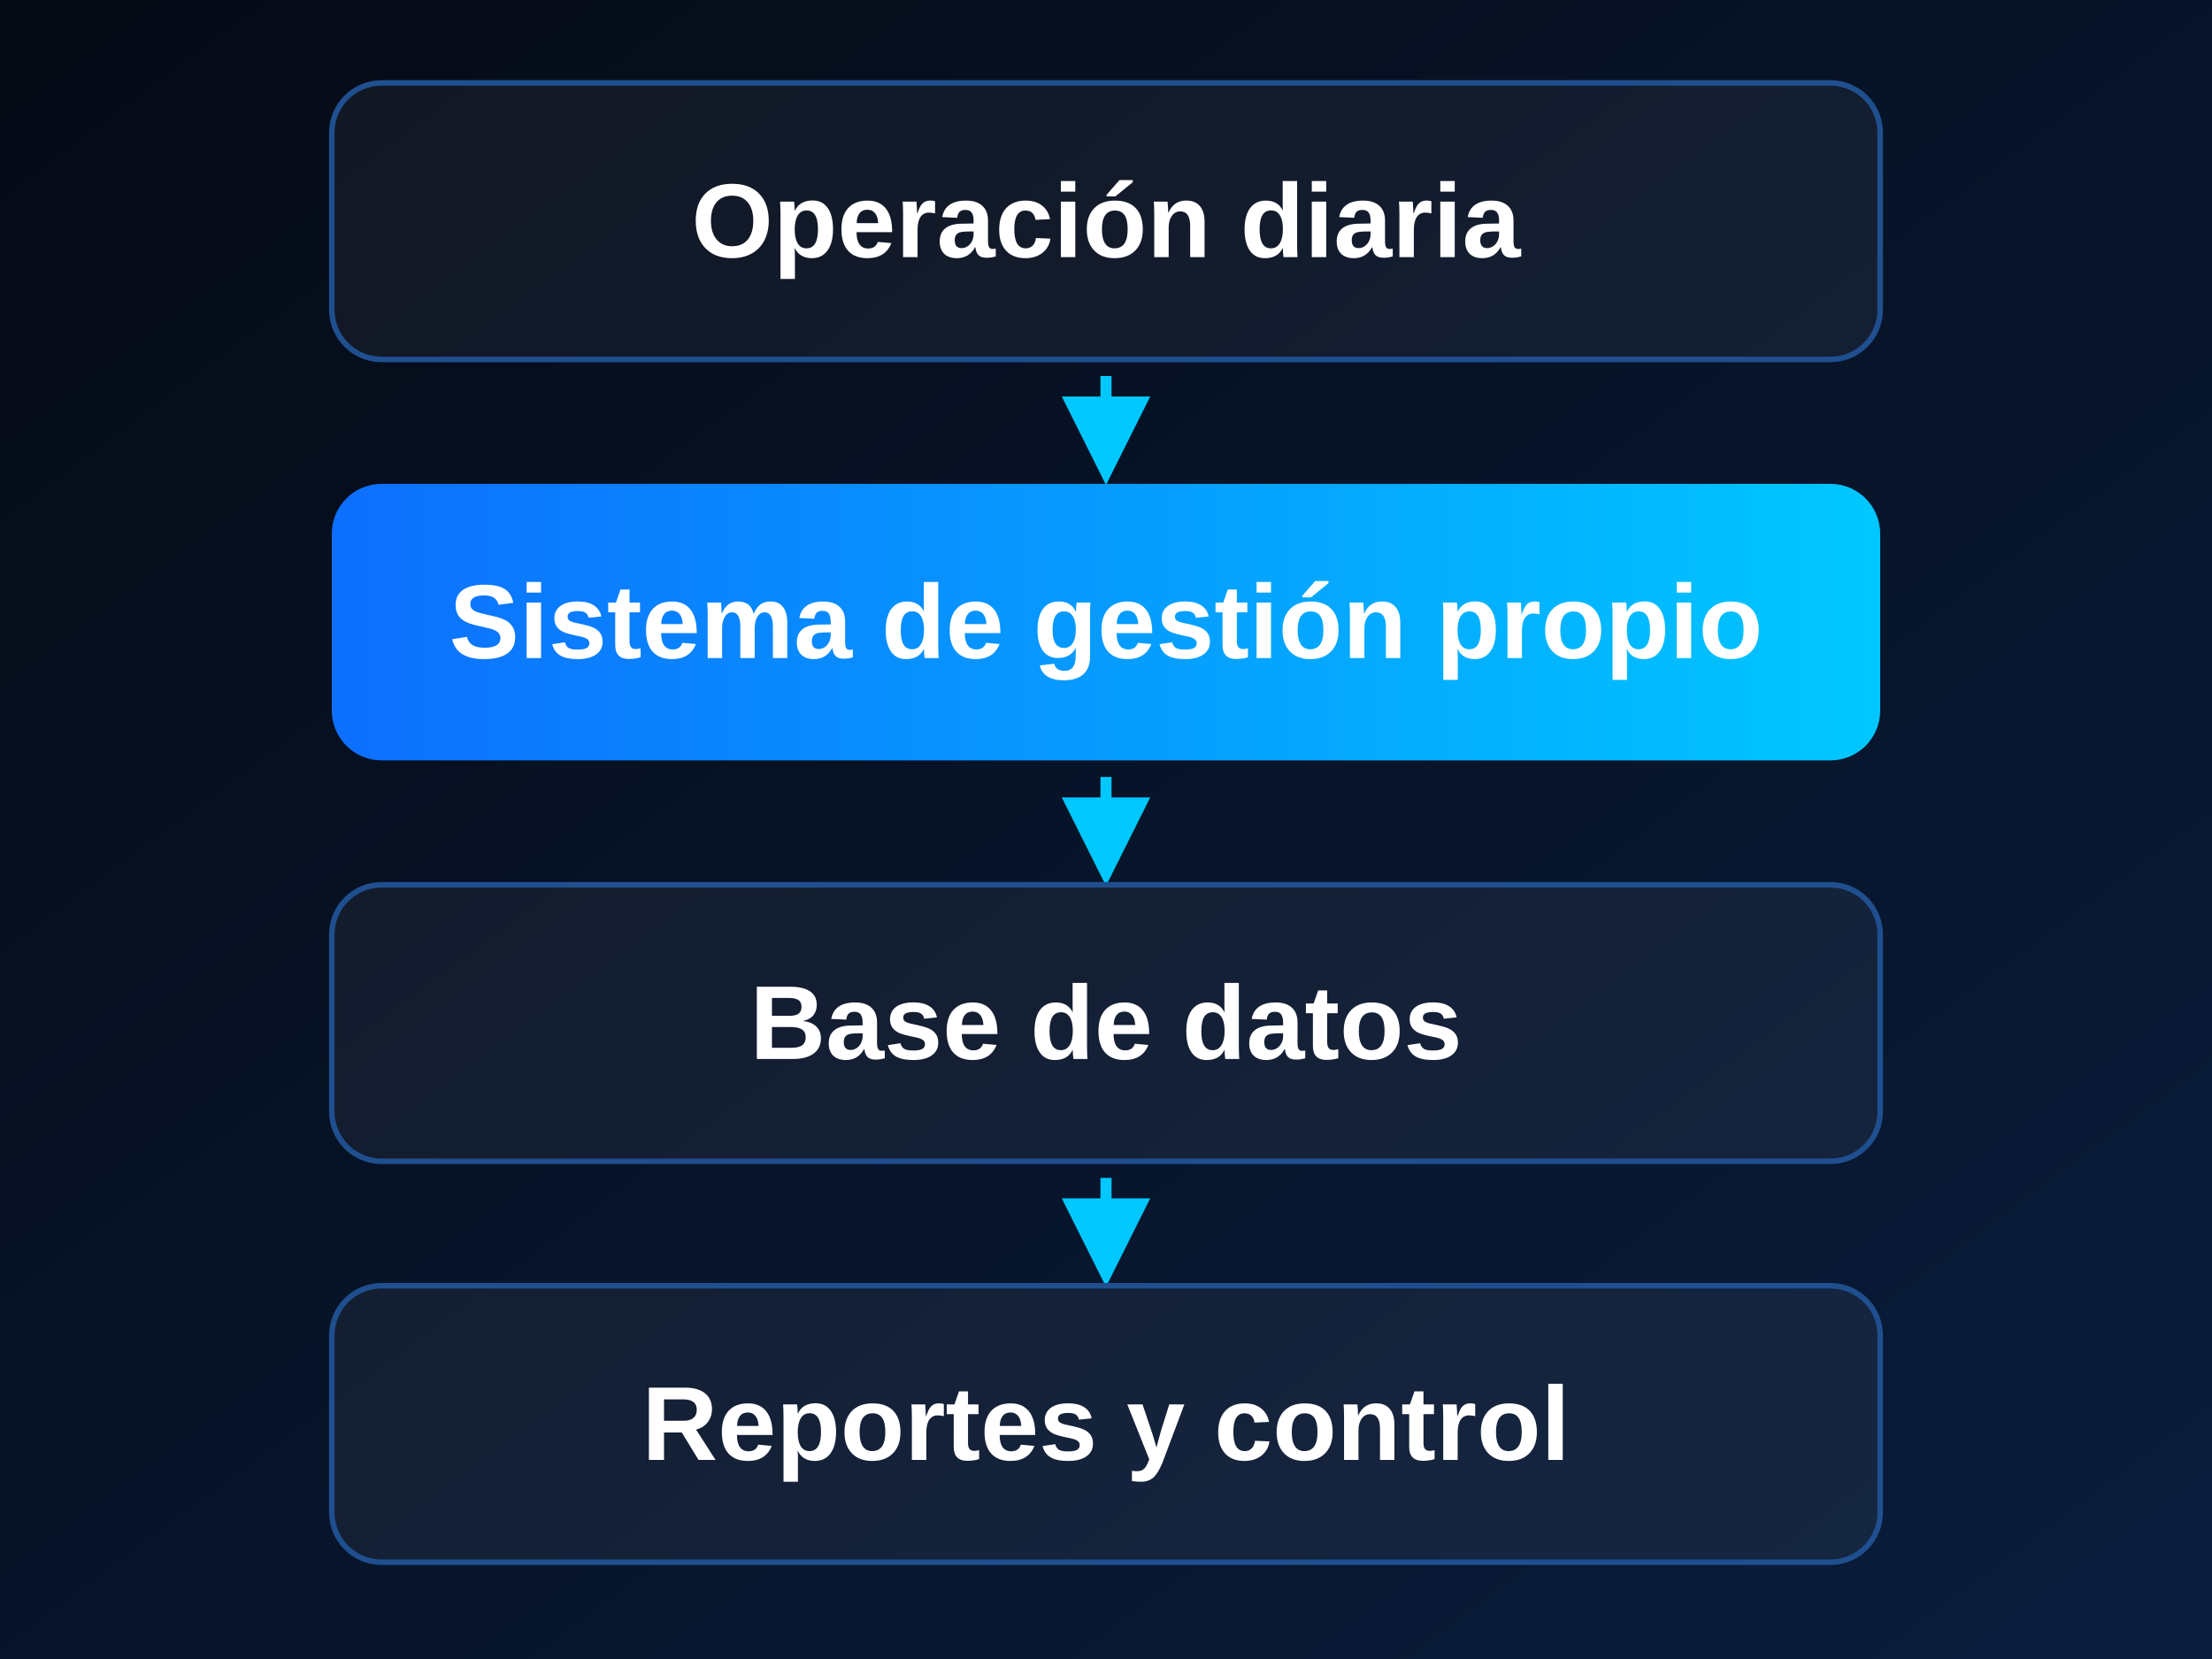
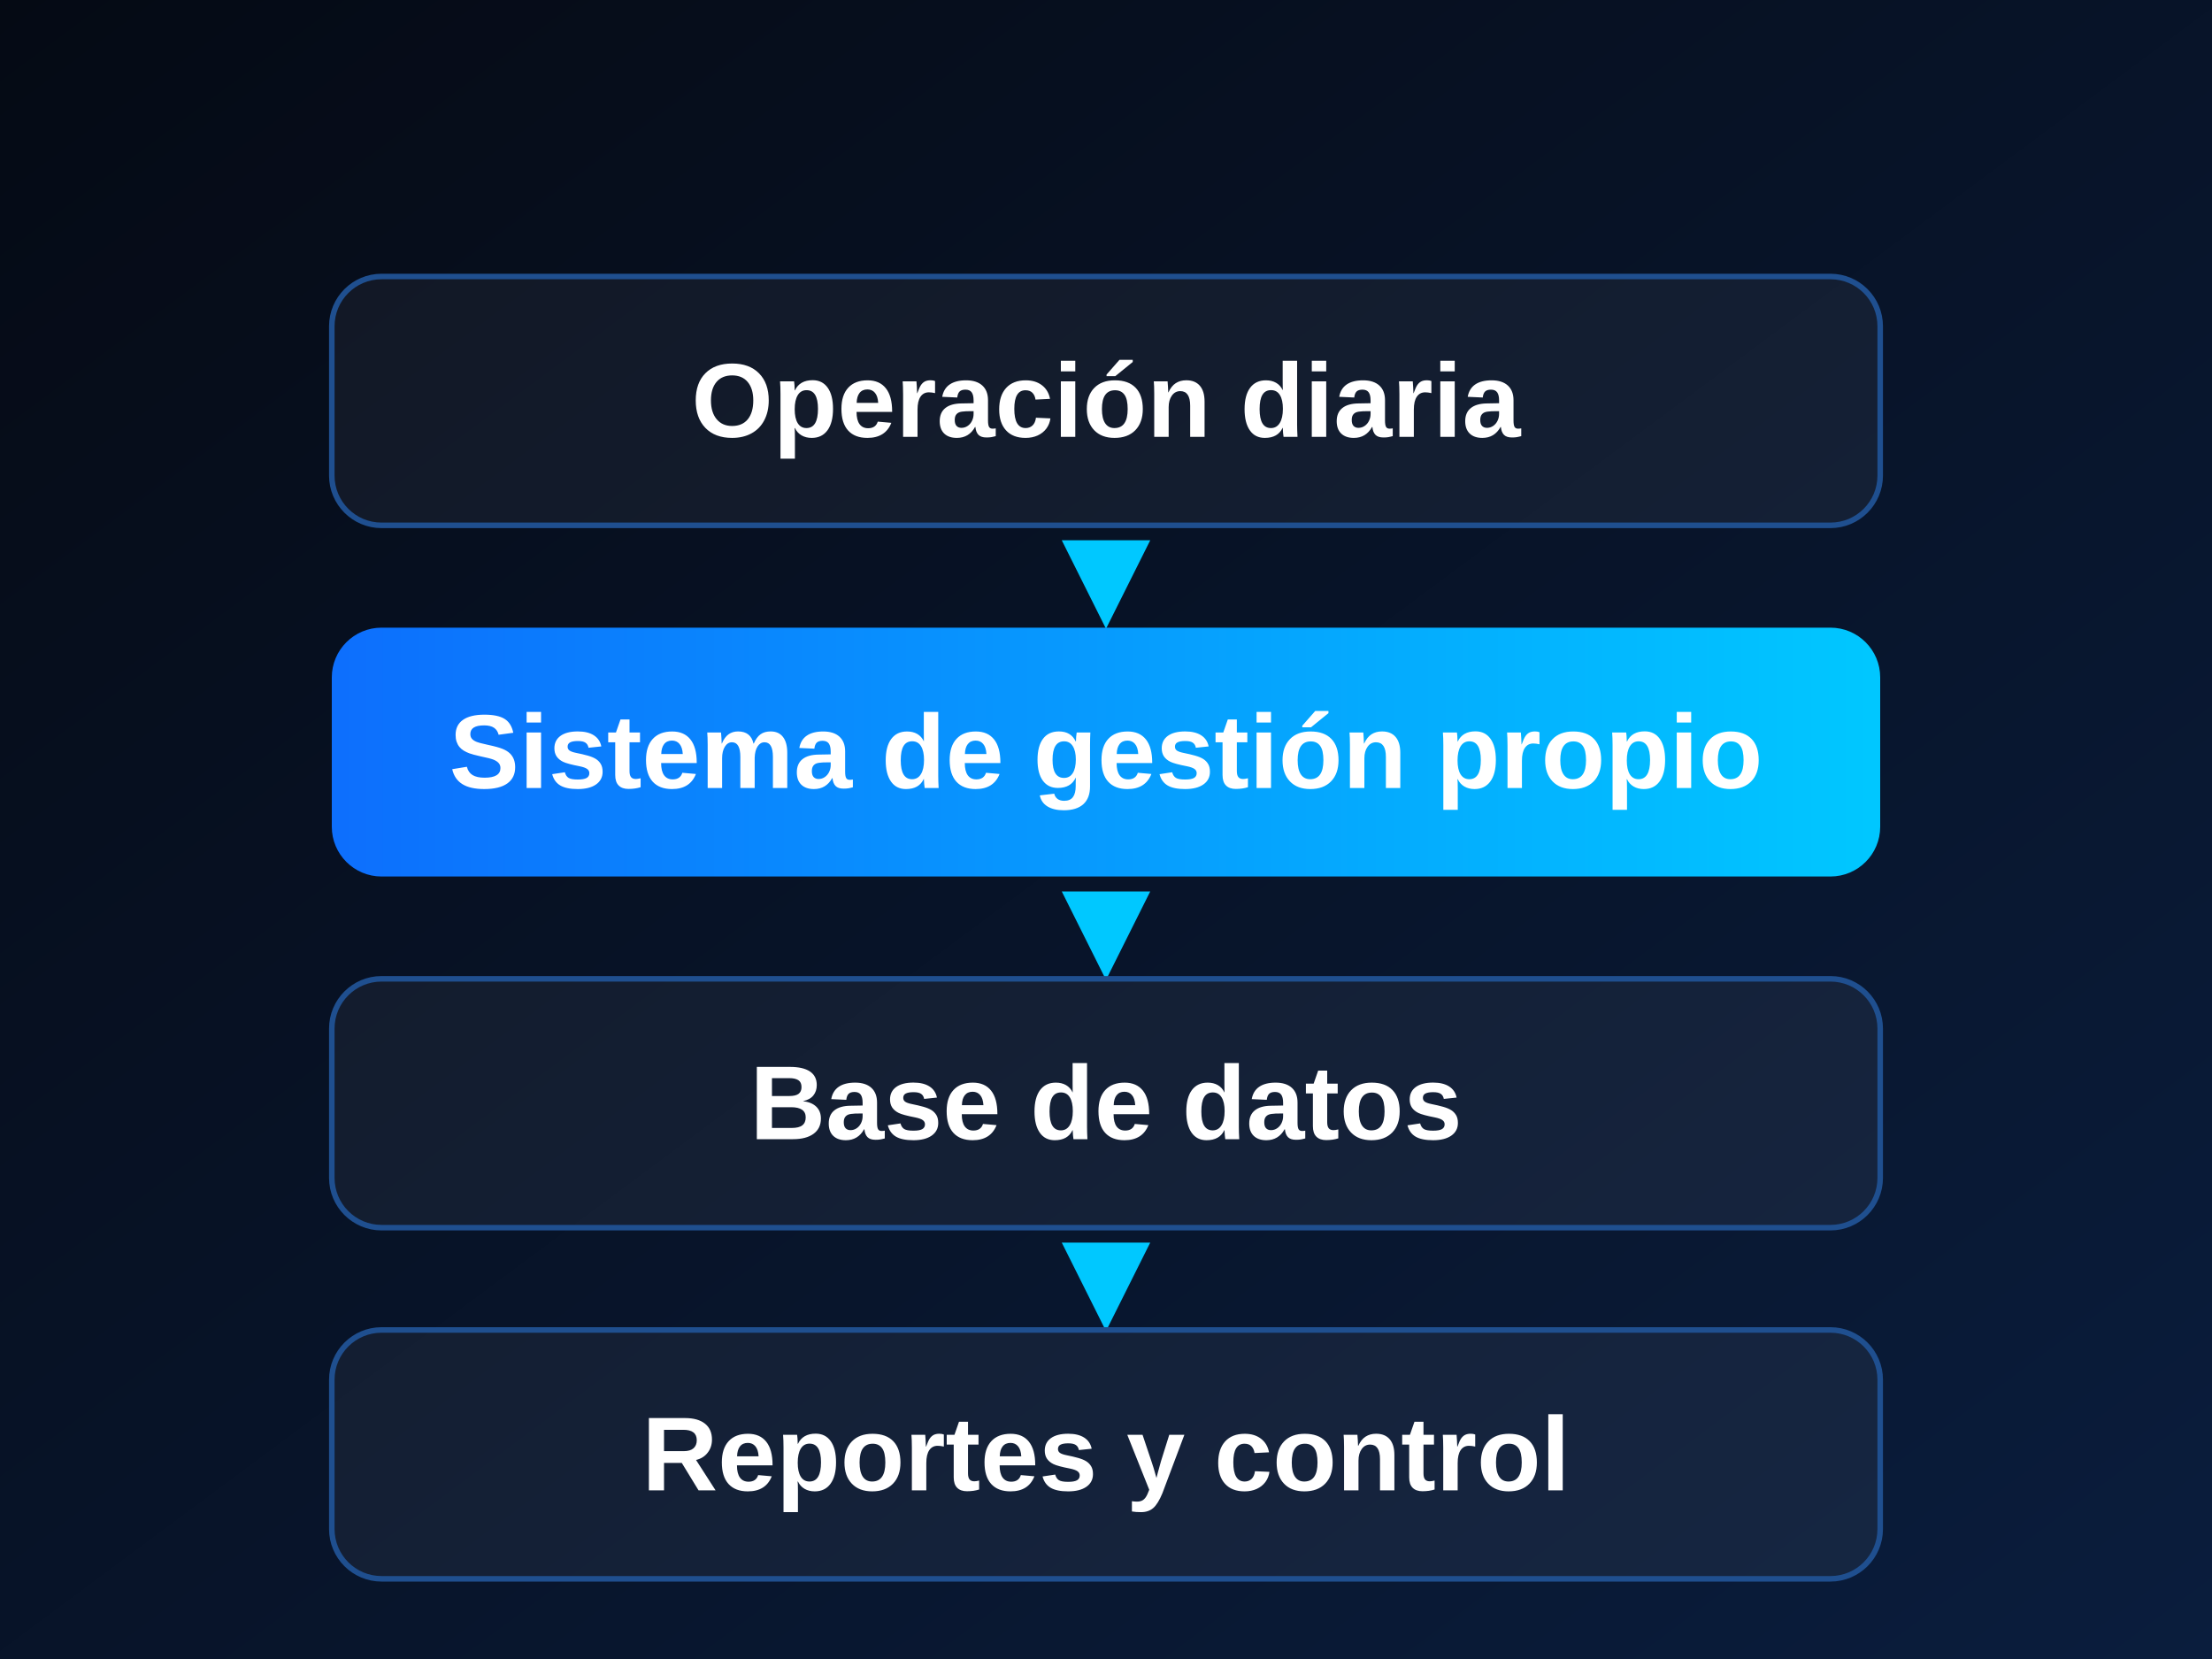
<svg xmlns="http://www.w3.org/2000/svg" viewBox="0 0 800 600" width="800" height="600" role="img" aria-label="Diagrama: Operación diaria → Sistema de gestión propio → Base de datos → Reportes y control">
  <defs>
    <linearGradient id="bg" x1="0" y1="0" x2="1" y2="1">
      <stop offset="0" stop-color="#050a14" />
      <stop offset="1" stop-color="#0a1d3d" />
    </linearGradient>
    <linearGradient id="hi" x1="0" y1="0" x2="1" y2="0">
      <stop offset="0" stop-color="#0d6efd" />
      <stop offset="1" stop-color="#00c8ff" />
    </linearGradient>
    <marker id="ar" viewBox="0 0 10 10" refX="8" refY="5" markerWidth="8" markerHeight="8" orient="auto-start-reverse">
      <path d="M0 0L10 5L0 10z" fill="#00c8ff" />
    </marker>
  </defs>
  <rect width="800" height="600" fill="url(#bg)" />
-   <rect x="120" y="30" width="560" height="100" rx="18" fill="rgba(255,255,255,0.05)" stroke="#1f4f8f" stroke-width="2" />
-   <text x="400" y="93" text-anchor="middle" font-family="Segoe UI, Arial, sans-serif" font-size="38" font-weight="600" fill="#ffffff">Operación diaria</text>
-   <line x1="400" y1="136" x2="400" y2="169" stroke="#00c8ff" stroke-width="4" marker-end="url(#ar)" />
-   <rect x="120" y="175" width="560" height="100" rx="18" fill="url(#hi)" stroke="none" stroke-width="2" />
-   <text x="400" y="238" text-anchor="middle" font-family="Segoe UI, Arial, sans-serif" font-size="38" font-weight="600" fill="#ffffff">Sistema de gestión propio</text>
-   <line x1="400" y1="281" x2="400" y2="314" stroke="#00c8ff" stroke-width="4" marker-end="url(#ar)" />
-   <rect x="120" y="320" width="560" height="100" rx="18" fill="rgba(255,255,255,0.05)" stroke="#1f4f8f" stroke-width="2" />
-   <text x="400" y="383" text-anchor="middle" font-family="Segoe UI, Arial, sans-serif" font-size="38" font-weight="600" fill="#ffffff">Base de datos</text>
-   <line x1="400" y1="426" x2="400" y2="459" stroke="#00c8ff" stroke-width="4" marker-end="url(#ar)" />
-   <rect x="120" y="465" width="560" height="100" rx="18" fill="rgba(255,255,255,0.05)" stroke="#1f4f8f" stroke-width="2" />
-   <text x="400" y="528" text-anchor="middle" font-family="Segoe UI, Arial, sans-serif" font-size="38" font-weight="600" fill="#ffffff">Reportes y control</text>
+   <rect x="120" y="100" width="560" height="90" rx="18" fill="rgba(255,255,255,0.05)" stroke="#1f4f8f" stroke-width="2" />
+   <text x="400" y="158" text-anchor="middle" font-family="Segoe UI, Arial, sans-serif" font-size="38" font-weight="600" fill="#ffffff">Operación diaria</text>
+   <line x1="400" y1="196" x2="400" y2="221" stroke="#00c8ff" stroke-width="4" marker-end="url(#ar)" />
+   <rect x="120" y="227" width="560" height="90" rx="18" fill="url(#hi)" stroke="none" stroke-width="2" />
+   <text x="400" y="285" text-anchor="middle" font-family="Segoe UI, Arial, sans-serif" font-size="38" font-weight="600" fill="#ffffff">Sistema de gestión propio</text>
+   <line x1="400" y1="323" x2="400" y2="348" stroke="#00c8ff" stroke-width="4" marker-end="url(#ar)" />
+   <rect x="120" y="354" width="560" height="90" rx="18" fill="rgba(255,255,255,0.05)" stroke="#1f4f8f" stroke-width="2" />
+   <text x="400" y="412" text-anchor="middle" font-family="Segoe UI, Arial, sans-serif" font-size="38" font-weight="600" fill="#ffffff">Base de datos</text>
+   <line x1="400" y1="450" x2="400" y2="475" stroke="#00c8ff" stroke-width="4" marker-end="url(#ar)" />
+   <rect x="120" y="481" width="560" height="90" rx="18" fill="rgba(255,255,255,0.05)" stroke="#1f4f8f" stroke-width="2" />
+   <text x="400" y="539" text-anchor="middle" font-family="Segoe UI, Arial, sans-serif" font-size="38" font-weight="600" fill="#ffffff">Reportes y control</text>
</svg>
